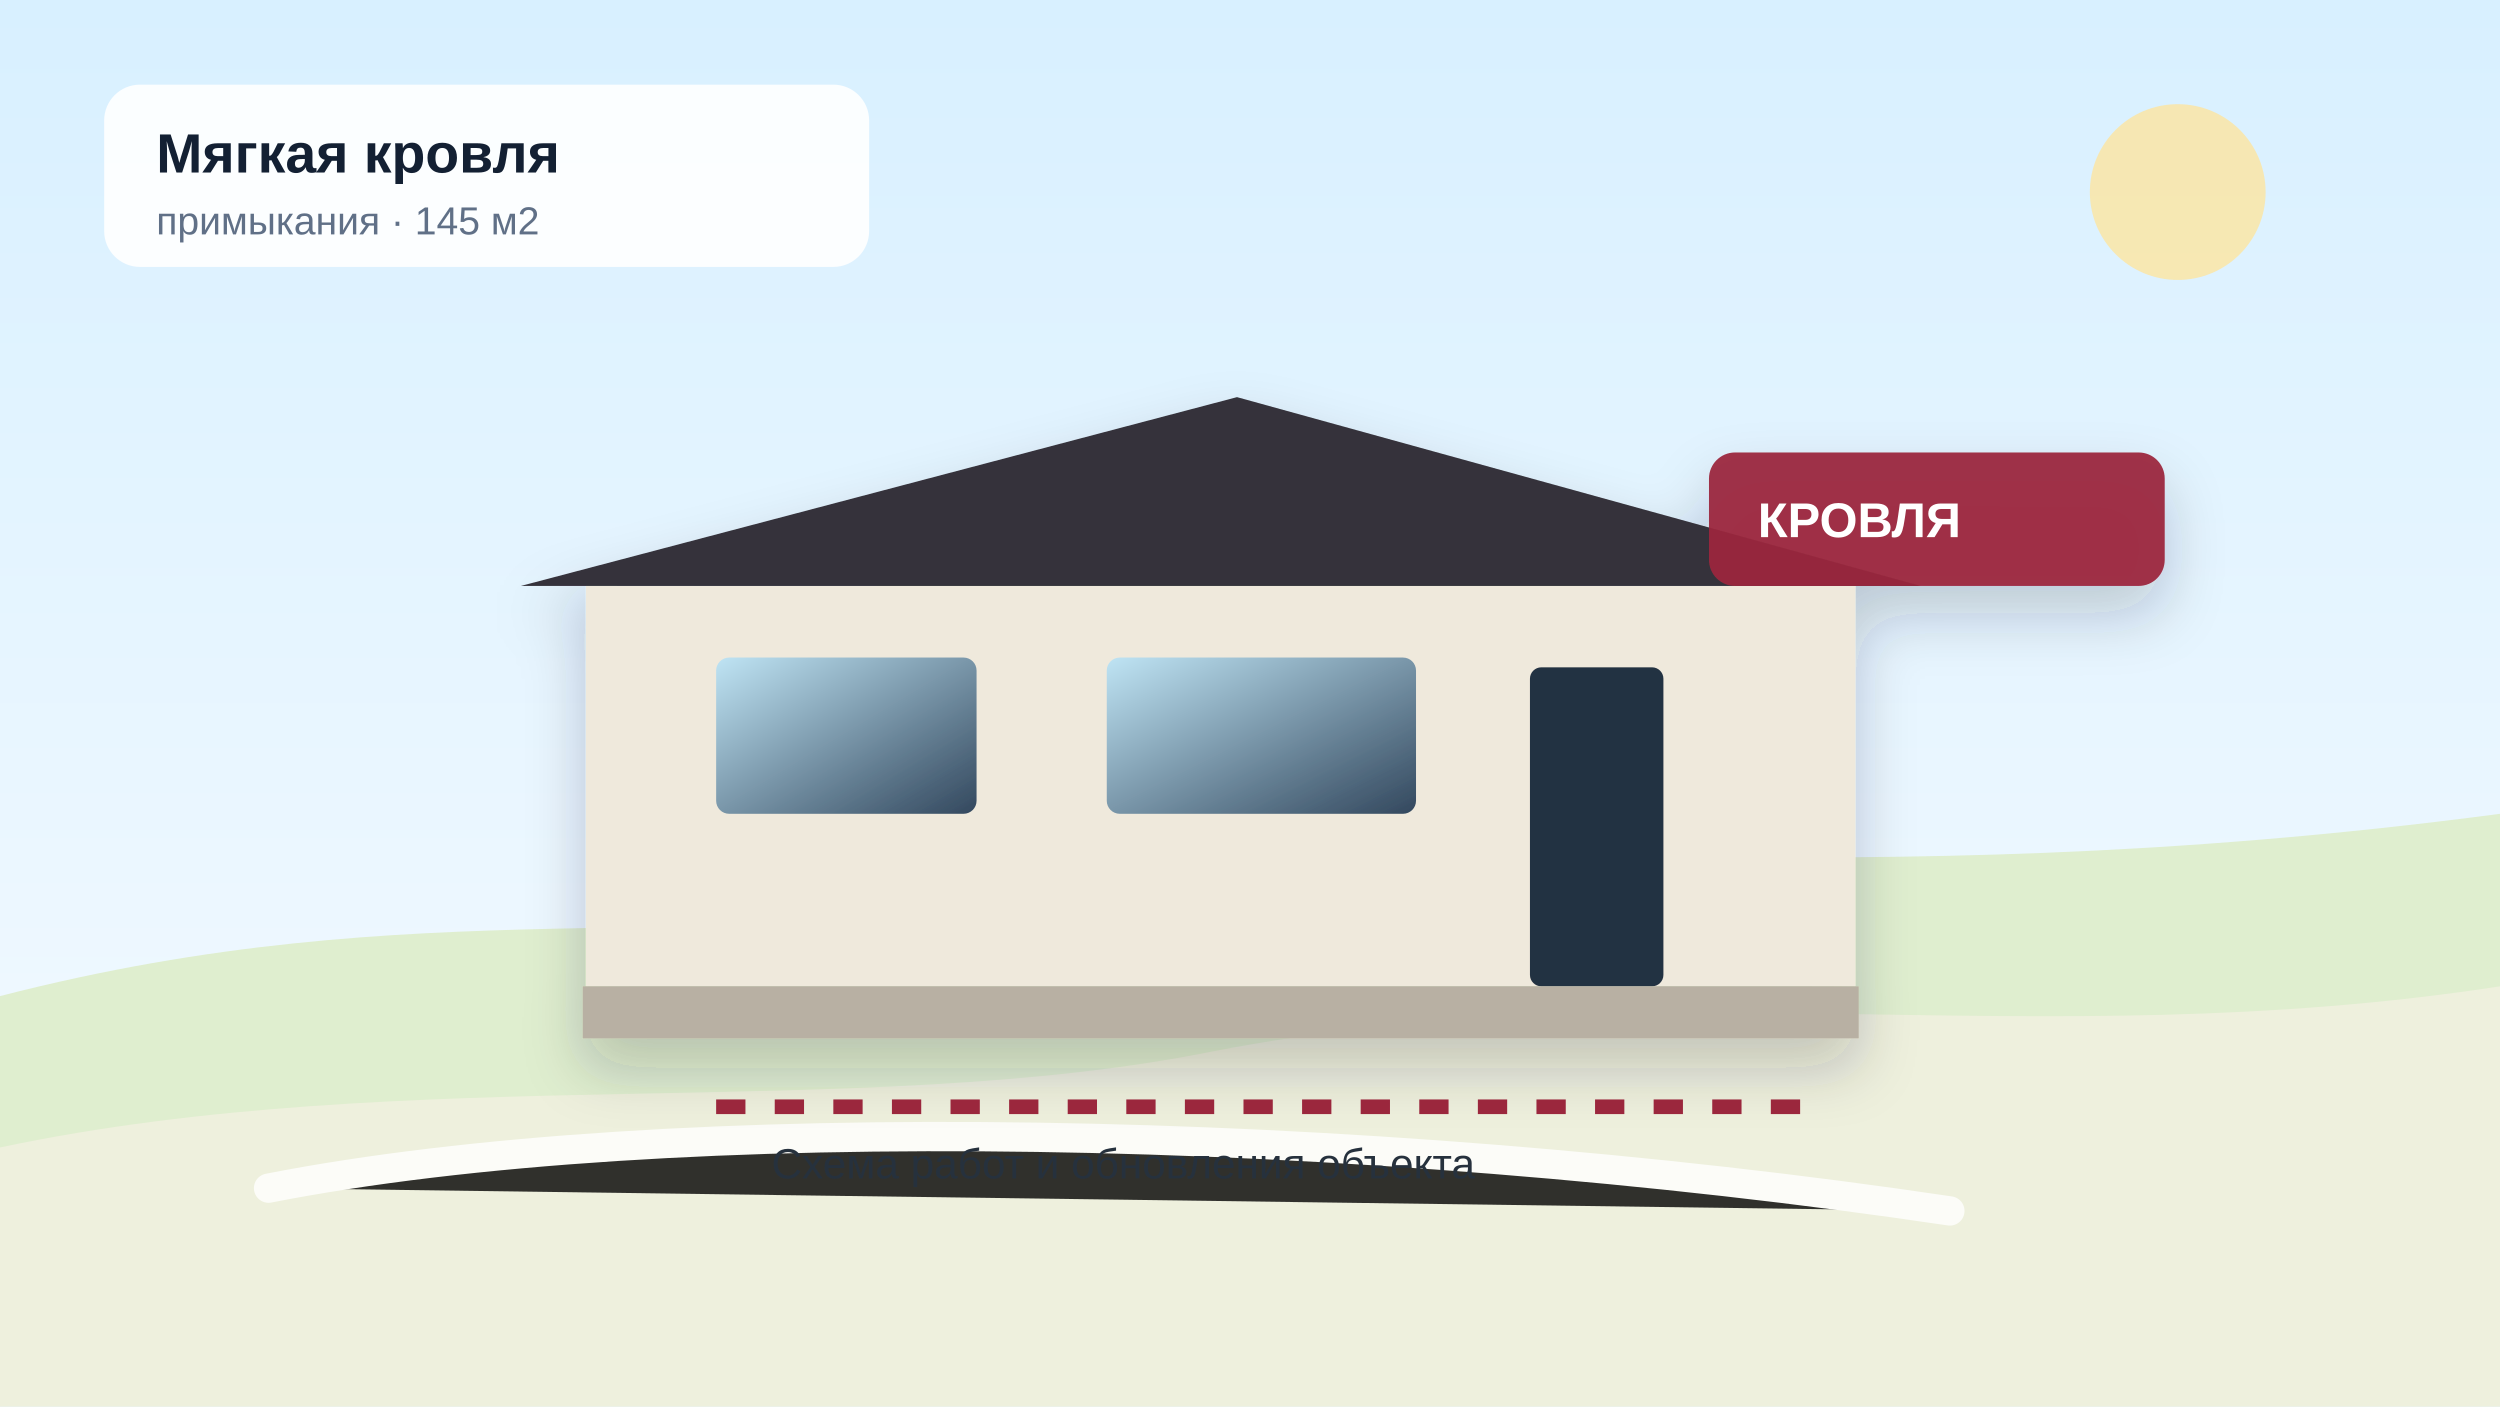
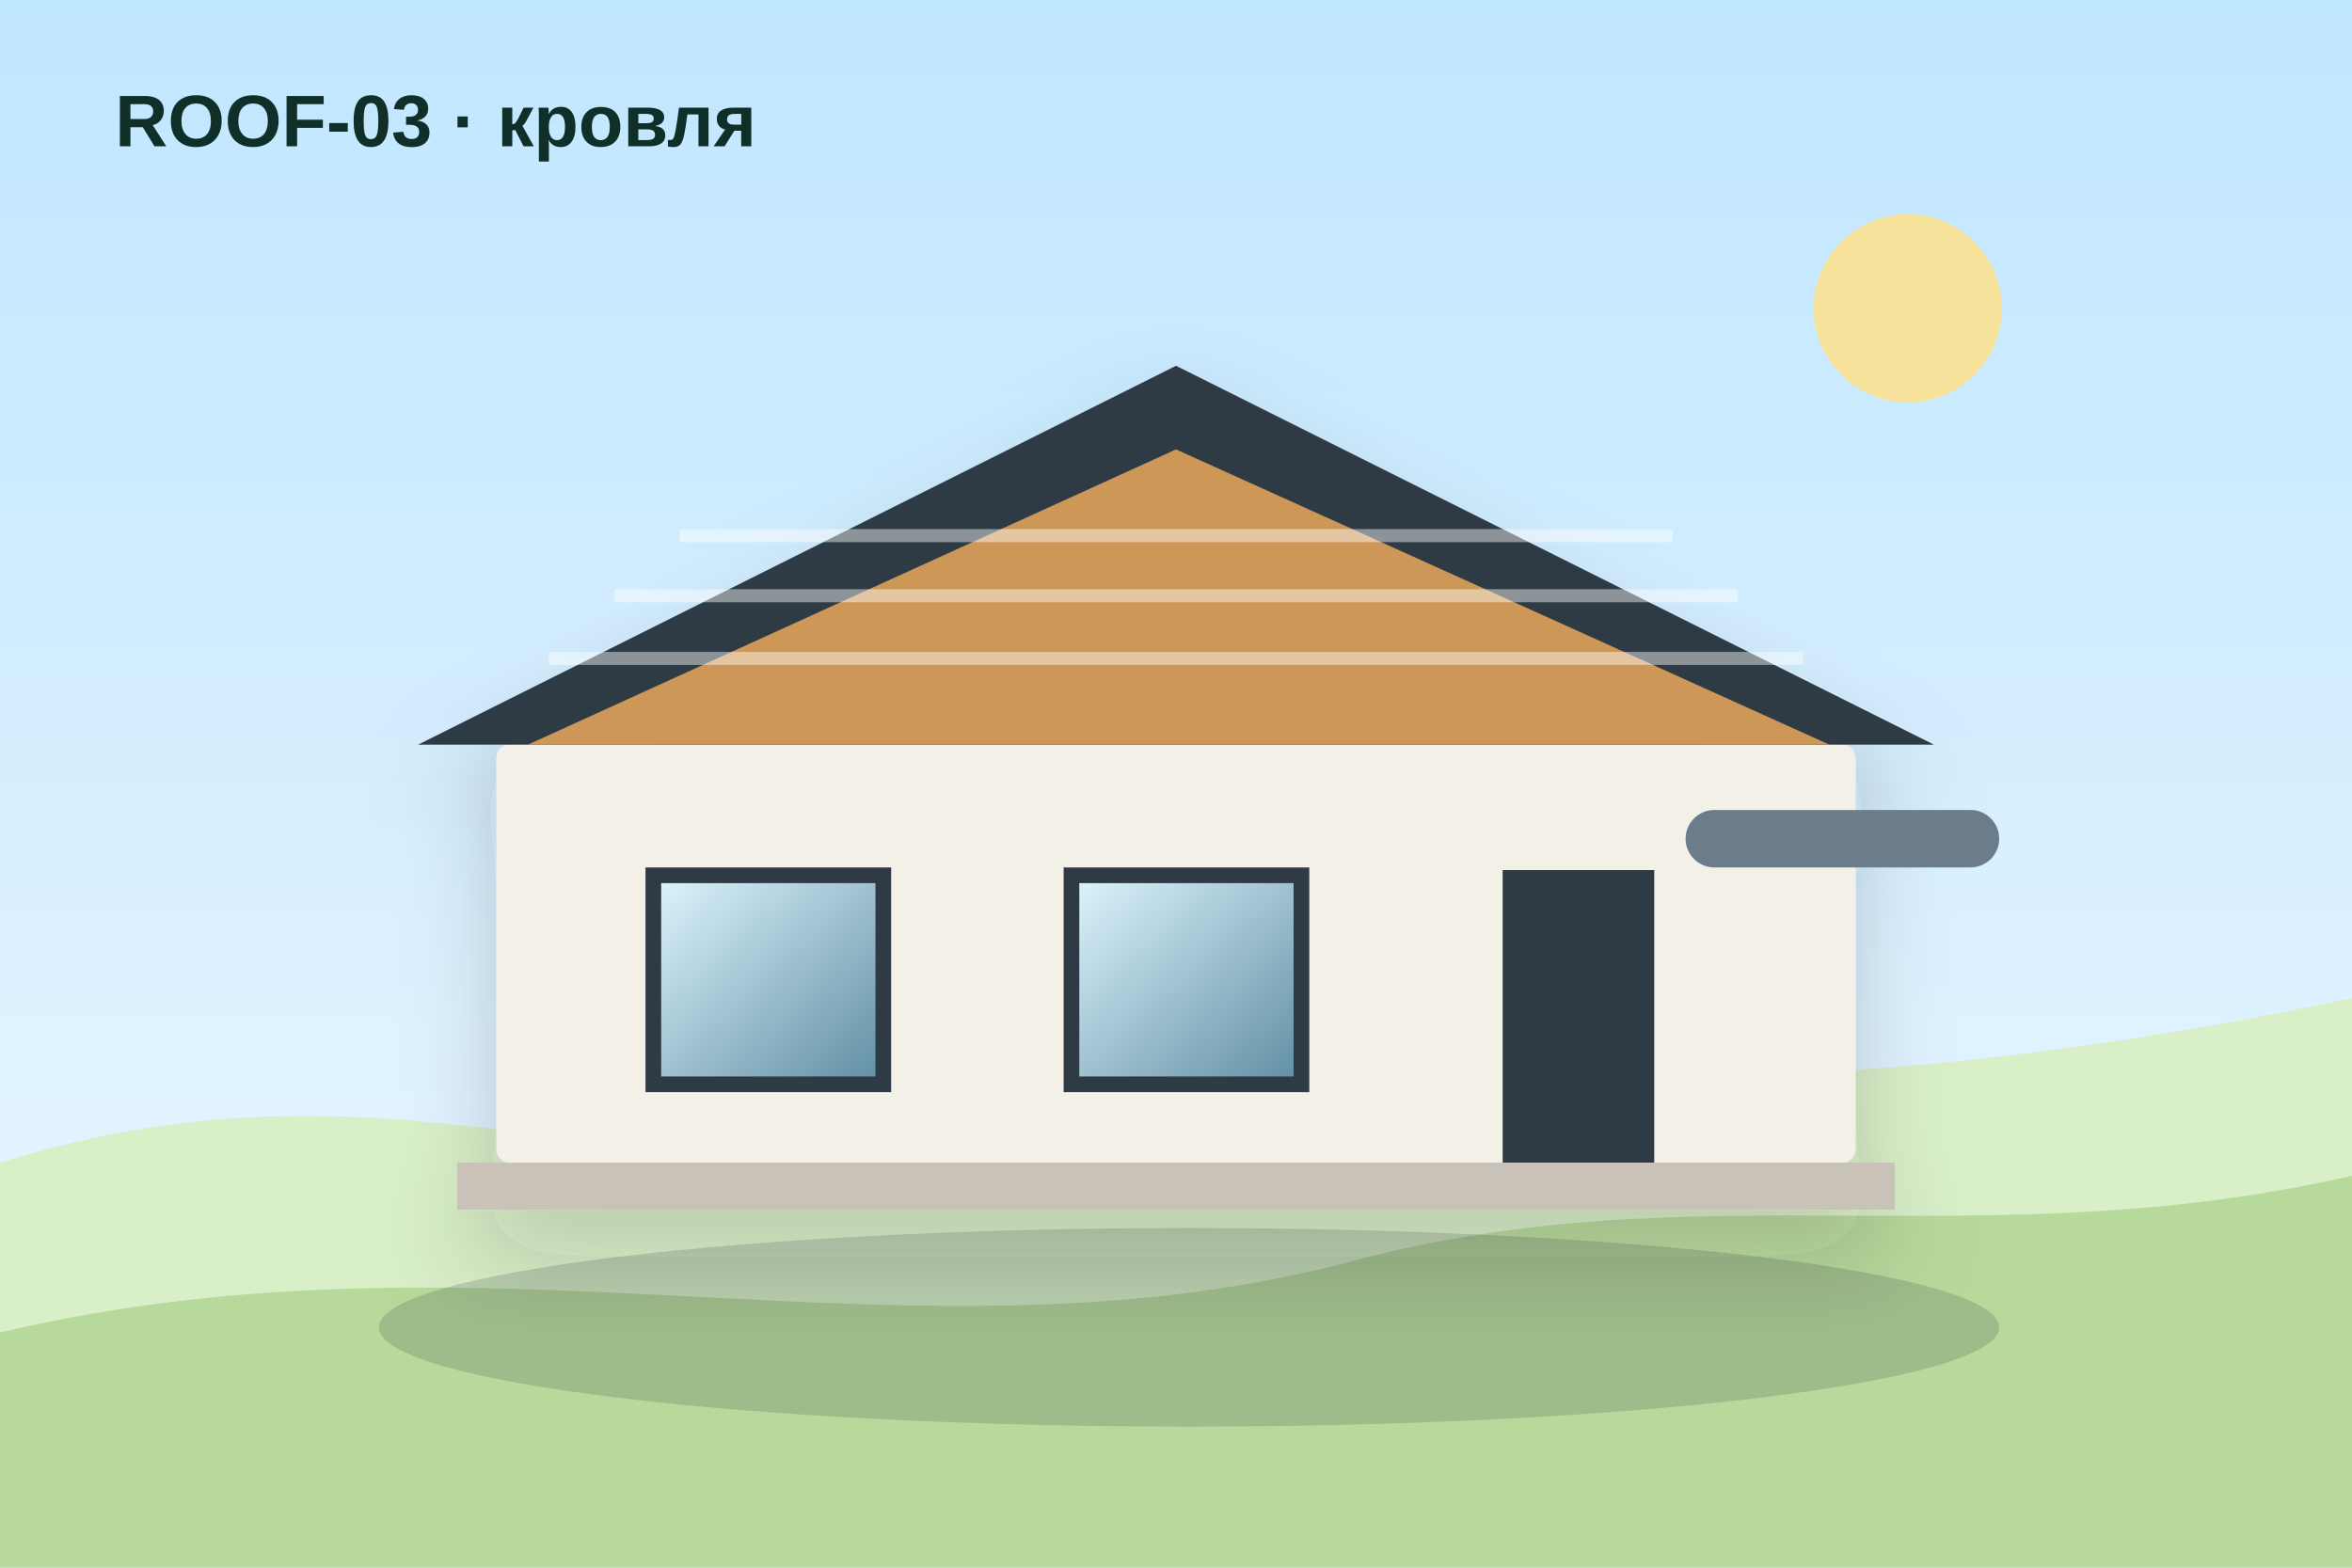
- <svg xmlns="http://www.w3.org/2000/svg" width="1536" height="864" viewBox="0 0 1536 864" role="img">
+ <svg xmlns="http://www.w3.org/2000/svg" viewBox="0 0 900 600" width="900" height="600" role="img">
  <defs>
-     <linearGradient id="sky" x1="0" x2="0" y1="0" y2="1">
-       <stop offset="0" stop-color="#d8f0ff" />
-       <stop offset="1" stop-color="#f7fbff" />
+     <linearGradient id="sky" x1="0" y1="0" x2="0" y2="1">
+       <stop offset="0" stop-color="#bfe6ff" />
+       <stop offset="1" stop-color="#eef8ff" />
    </linearGradient>
-     <linearGradient id="glass" x1="0" x2="1" y1="0" y2="1">
-       <stop offset="0" stop-color="#bfe4f4" />
-       <stop offset="1" stop-color="#33485e" />
+     <linearGradient id="glass" x1="0" y1="0" x2="1" y2="1">
+       <stop offset="0" stop-color="#dff6ff" />
+       <stop offset="1" stop-color="#5f8da2" />
    </linearGradient>
-     <filter id="shadow" x="-20%" y="-20%" width="140%" height="140%">
-       <feDropShadow dx="0" dy="18" stdDeviation="18" flood-color="#1d2733" flood-opacity=".22" />
+     <linearGradient id="room" x1="0" y1="0" x2="1" y2="1">
+       <stop offset="0" stop-color="#ffffff" />
+       <stop offset="1" stop-color="#edf4ef" />
+     </linearGradient>
+     <filter id="shadow" x="-20%" y="-20%" width="140%" height="160%">
+       <feDropShadow dx="0" dy="18" stdDeviation="18" flood-color="#1f2937" flood-opacity="0.18" />
    </filter>
  </defs>
-   <rect width="1536" height="864" fill="url(#sky)" />
-   <circle cx="1338" cy="118" r="54" fill="#ffe49a" opacity=".75" />
-   <path d="M0 612 C260 545 430 590 645 548 C900 500 1120 555 1536 500 L1536 864 L0 864 Z" fill="#dfeecf" />
-   <path d="M0 705 C250 652 526 690 745 646 C1012 594 1250 650 1536 606 L1536 864 L0 864 Z" fill="#eef0dd" />
-   <path d="M165 730 C410 682 835 690 1198 744" stroke="#ffffff" stroke-width="18" stroke-linecap="round" opacity=".8" />
-   <rect x="64" y="52" width="470" height="112" rx="22" fill="#ffffff" opacity=".9" />
-   <text x="96" y="106" font-family="Arial, sans-serif" font-size="34" font-weight="700" fill="#132033">Мягкая кровля</text>
-   <text x="96" y="144" font-family="Arial, sans-serif" font-size="24" fill="#607087">примыкания · 145 м2</text>
+   <rect width="900" height="600" fill="url(#sky)" />
+   <path d="M0 445 C160 395 250 470 390 430 C540 390 625 440 900 382 L900 600 L0 600 Z" fill="#d9efc8" />
+   <path d="M0 510 C190 465 350 528 520 482 C650 448 760 482 900 450 L900 600 L0 600 Z" fill="#b8d99c" />
+   <ellipse cx="455" cy="508" rx="310" ry="38" fill="#263238" opacity="0.18" />
+   <circle cx="730" cy="118" r="36" fill="#ffe08a" opacity="0.85" />
  <g filter="url(#shadow)">
-     <rect x="360" y="360" width="780" height="246" fill="#efe9dc" />
-     <polygon points="320,360 760,244 1180,360" fill="#34333a" />
-     <rect x="440" y="404" width="160" height="96" rx="8" fill="url(#glass)" />
-     <rect x="680" y="404" width="190" height="96" rx="8" fill="url(#glass)" />
-     <rect x="940" y="410" width="82" height="196" rx="7" fill="#243142" />
-     <rect x="358" y="606" width="784" height="32" fill="#b8b0a3" />
-     <rect x="1050" y="278" width="280" height="82" rx="16" fill="#9b273d" opacity=".94" />
-     <text x="1080" y="330" font-family="Arial, sans-serif" font-size="30" font-weight="700" fill="#fff">КРОВЛЯ</text>
+     <rect x="190" y="285" width="520" height="160" rx="5" fill="#f3f0e7" />
+     <path d="M160 285 L450 140 L740 285 Z" fill="#2f3a44" />
+     <path d="M202 285 L450 172 L700 285 Z" fill="#d59b5a" opacity="0.95" />
+     <rect x="250" y="335" width="88" height="80" fill="url(#glass)" stroke="#2f3a44" stroke-width="6" />
+     <rect x="410" y="335" width="88" height="80" fill="url(#glass)" stroke="#2f3a44" stroke-width="6" />
+     <rect x="575" y="333" width="58" height="112" fill="#2f3a44" />
+     <rect x="175" y="445" width="550" height="18" fill="#c9c2b8" />
  </g>
-   <path d="M440 680 H1120" stroke="#9b273d" stroke-width="9" stroke-dasharray="18 18" />
-   <text x="474" y="724" font-family="Arial, sans-serif" font-size="26" fill="#26313d">Схема работ и обновления объекта</text>
+   <path d="M260 205 H640 M235 228 H665 M210 252 H690" stroke="#ffffff" stroke-width="5" opacity="0.45" />
+   <rect x="645" y="310" width="120" height="22" rx="11" fill="#6b7d8a" />
+   <text x="44" y="56" fill="#0f2f28" font-family="Arial, sans-serif" font-size="28" font-weight="800">ROOF-03 · кровля</text>
</svg>
